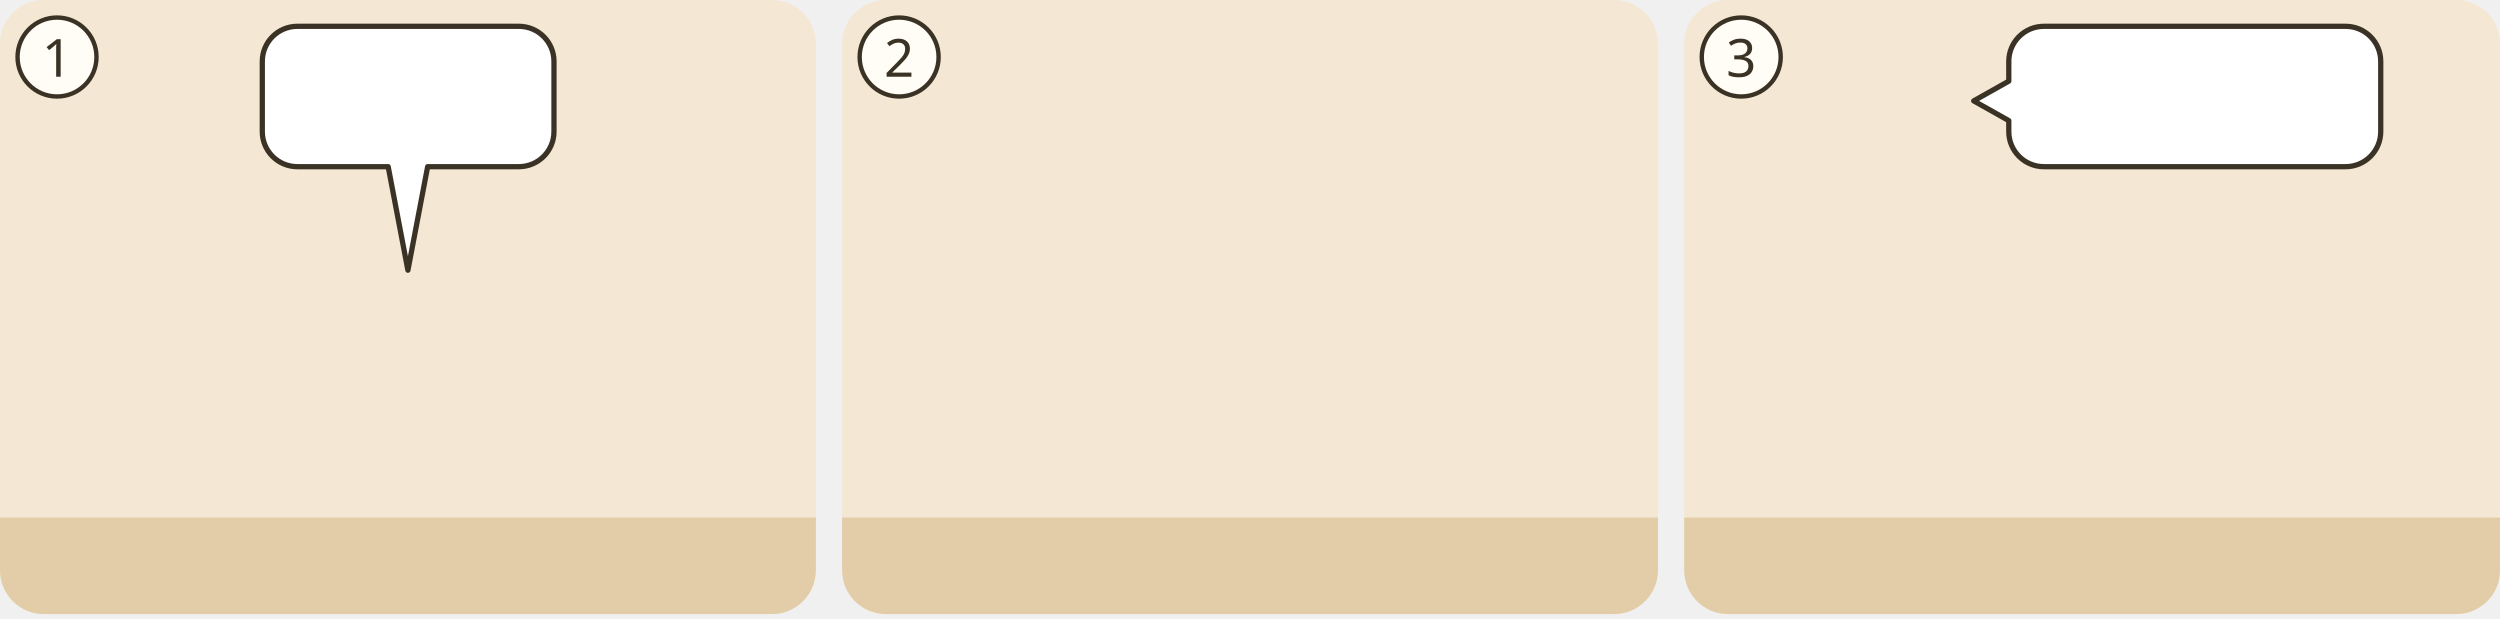
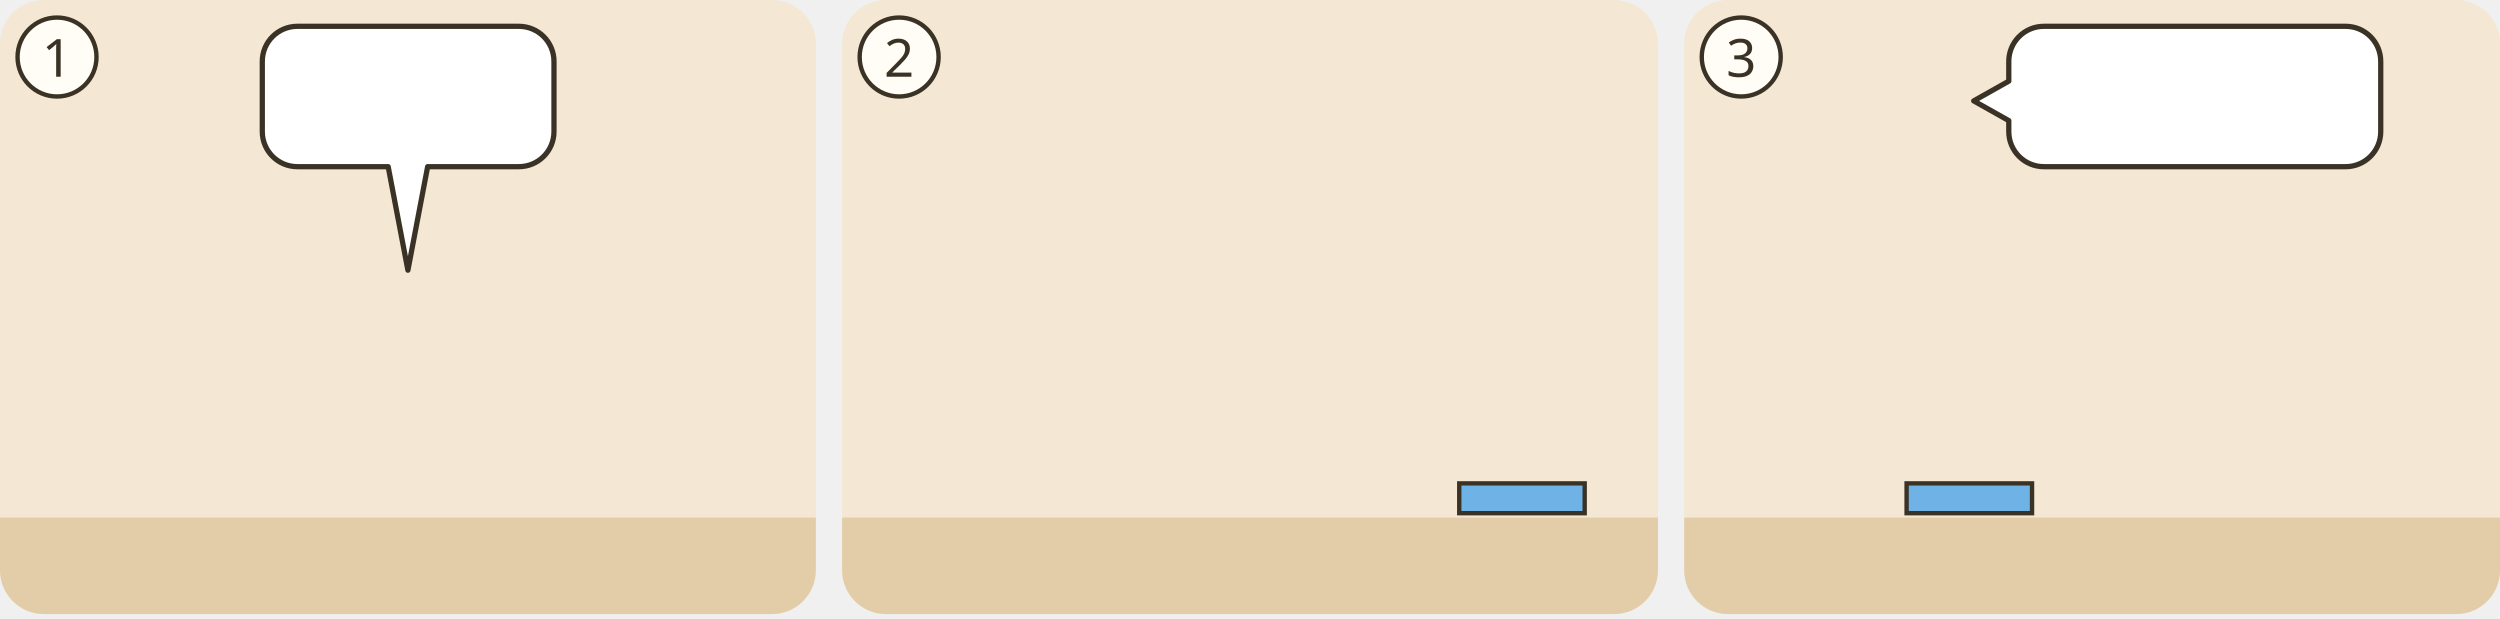
<svg xmlns="http://www.w3.org/2000/svg" viewBox="0 0 380 94">
  <g transform="translate(0 0) scale(0.6667)">
    <g transform="translate(0 0)">
      <clipPath id="ill-cp-1-0-0">
        <rect width="186" height="140" rx="10" />
      </clipPath>
      <g clip-path="url(#ill-cp-1-0-0)">
        <rect width="186" height="140" fill="#F4E7D3" />
        <rect y="118" width="186" height="22" fill="#E2CDA8" />
        <use href="#ill-gott" x="140" y="3" width="40" height="40" />
        <use href="#ill-p-jona" x="78.5" y="56" width="29.1" height="62" />
        <use href="#ill-z-beten" x="87.0" y="77.1" width="12" height="13" />
        <use href="#ill-z-zorn" x="104.0" y="55.6" width="18" height="15" />
        <g>
          <path d="M67.8 6H118.3A8 8 0 0 1 126.3 14V30A8 8 0 0 1 118.3 38L97.5 38L93 61.6L88.5 38H67.8A8 8 0 0 1 59.8 30V14A8 8 0 0 1 67.8 6Z" fill="#FFFFFF" stroke="#3B3226" stroke-width="1.2" stroke-linejoin="round" />
          <use href="#ill-z-erbarmen" x="65.8" y="12" width="23.3" height="20" />
          <use href="#ill-z-tod" x="94.1" y="12" width="26.2" height="20" />
        </g>
      </g>
      <circle cx="13" cy="13" r="9" fill="#FFFDF6" stroke="#3B3226" />
      <text x="13" y="17.5" text-anchor="middle" font-family="sans-serif" font-size="12" fill="#3B3226">1</text>
    </g>
  </g>
  <g transform="translate(128 0) scale(0.6667)">
    <g transform="translate(0 0)">
      <clipPath id="ill-cp-2-0-0">
        <rect width="186" height="140" rx="10" />
      </clipPath>
      <g clip-path="url(#ill-cp-2-0-0)">
        <rect width="186" height="140" fill="#F4E7D3" />
        <rect y="118" width="186" height="22" fill="#E2CDA8" />
        <use href="#ill-huette" x="110" y="62" width="72" height="58" opacity=".8" />
-         <use href="#ill-p-jona" x="135.5" y="69.6" width="29.1" height="48.4" preserveAspectRatio="none" />
+         <path d="M140.7 110.2h28.6v6.8h-28.6z" fill="#6FB2E6" stroke="#3B3226" stroke-width="1" />
+         <svg x="135.5" y="67.6" width="29.1" height="44.6" viewBox="0 0 30 46" overflow="hidden">
+           <use href="#ill-p-jona" width="30" height="64" />
+         </svg>
        <use href="#ill-rizinus-verdorrt" x="96.0" y="64" width="52" height="60" />
        <use href="#ill-wurm" x="118.0" y="116" width="16" height="8" />
        <use href="#ill-z-hitze" x="40" y="10" width="24.0" height="24.0" />
      </g>
      <circle cx="13" cy="13" r="9" fill="#FFFDF6" stroke="#3B3226" />
      <text x="13" y="17.5" text-anchor="middle" font-family="sans-serif" font-size="12" fill="#3B3226">2</text>
    </g>
  </g>
  <g transform="translate(256 0) scale(0.6667)">
    <g transform="translate(0 0)">
      <clipPath id="ill-cp-3-0-0">
        <rect width="186" height="140" rx="10" />
      </clipPath>
      <g clip-path="url(#ill-cp-3-0-0)">
        <rect width="186" height="140" fill="#F4E7D3" />
        <rect y="118" width="186" height="22" fill="#E2CDA8" />
        <use href="#ill-ninive" x="86" y="50" width="96" height="70" opacity=".8" />
        <use href="#ill-gott" x="26" y="3" width="40" height="40" />
-         <use href="#ill-p-jona" x="45.5" y="69.6" width="29.1" height="48.4" preserveAspectRatio="none" />
+         <path d="M50.7 110.2h28.6v6.8h-28.6z" fill="#6FB2E6" stroke="#3B3226" stroke-width="1" />
+         <svg x="45.5" y="67.6" width="29.1" height="44.6" viewBox="0 0 30 46" overflow="hidden">
+           <use href="#ill-p-jona" width="30" height="64" />
+         </svg>
        <g>
          <path d="M82 6H150.8A8 8 0 0 1 158.8 14V30A8 8 0 0 1 150.8 38H82A8 8 0 0 1 74 30L74 27.5L66 23L74 18.5V14A8 8 0 0 1 82 6Z" fill="#FFFFFF" stroke="#3B3226" stroke-width="1.2" stroke-linejoin="round" />
          <use href="#ill-z-erbarmen" x="80" y="12" width="23.3" height="20" />
          <use href="#ill-ninive" x="108.3" y="12" width="27.4" height="20" />
          <use href="#ill-z-frage" x="140.8" y="12" width="12.0" height="20" />
        </g>
      </g>
      <circle cx="13" cy="13" r="9" fill="#FFFDF6" stroke="#3B3226" />
      <text x="13" y="17.5" text-anchor="middle" font-family="sans-serif" font-size="12" fill="#3B3226">3</text>
    </g>
  </g>
</svg>
